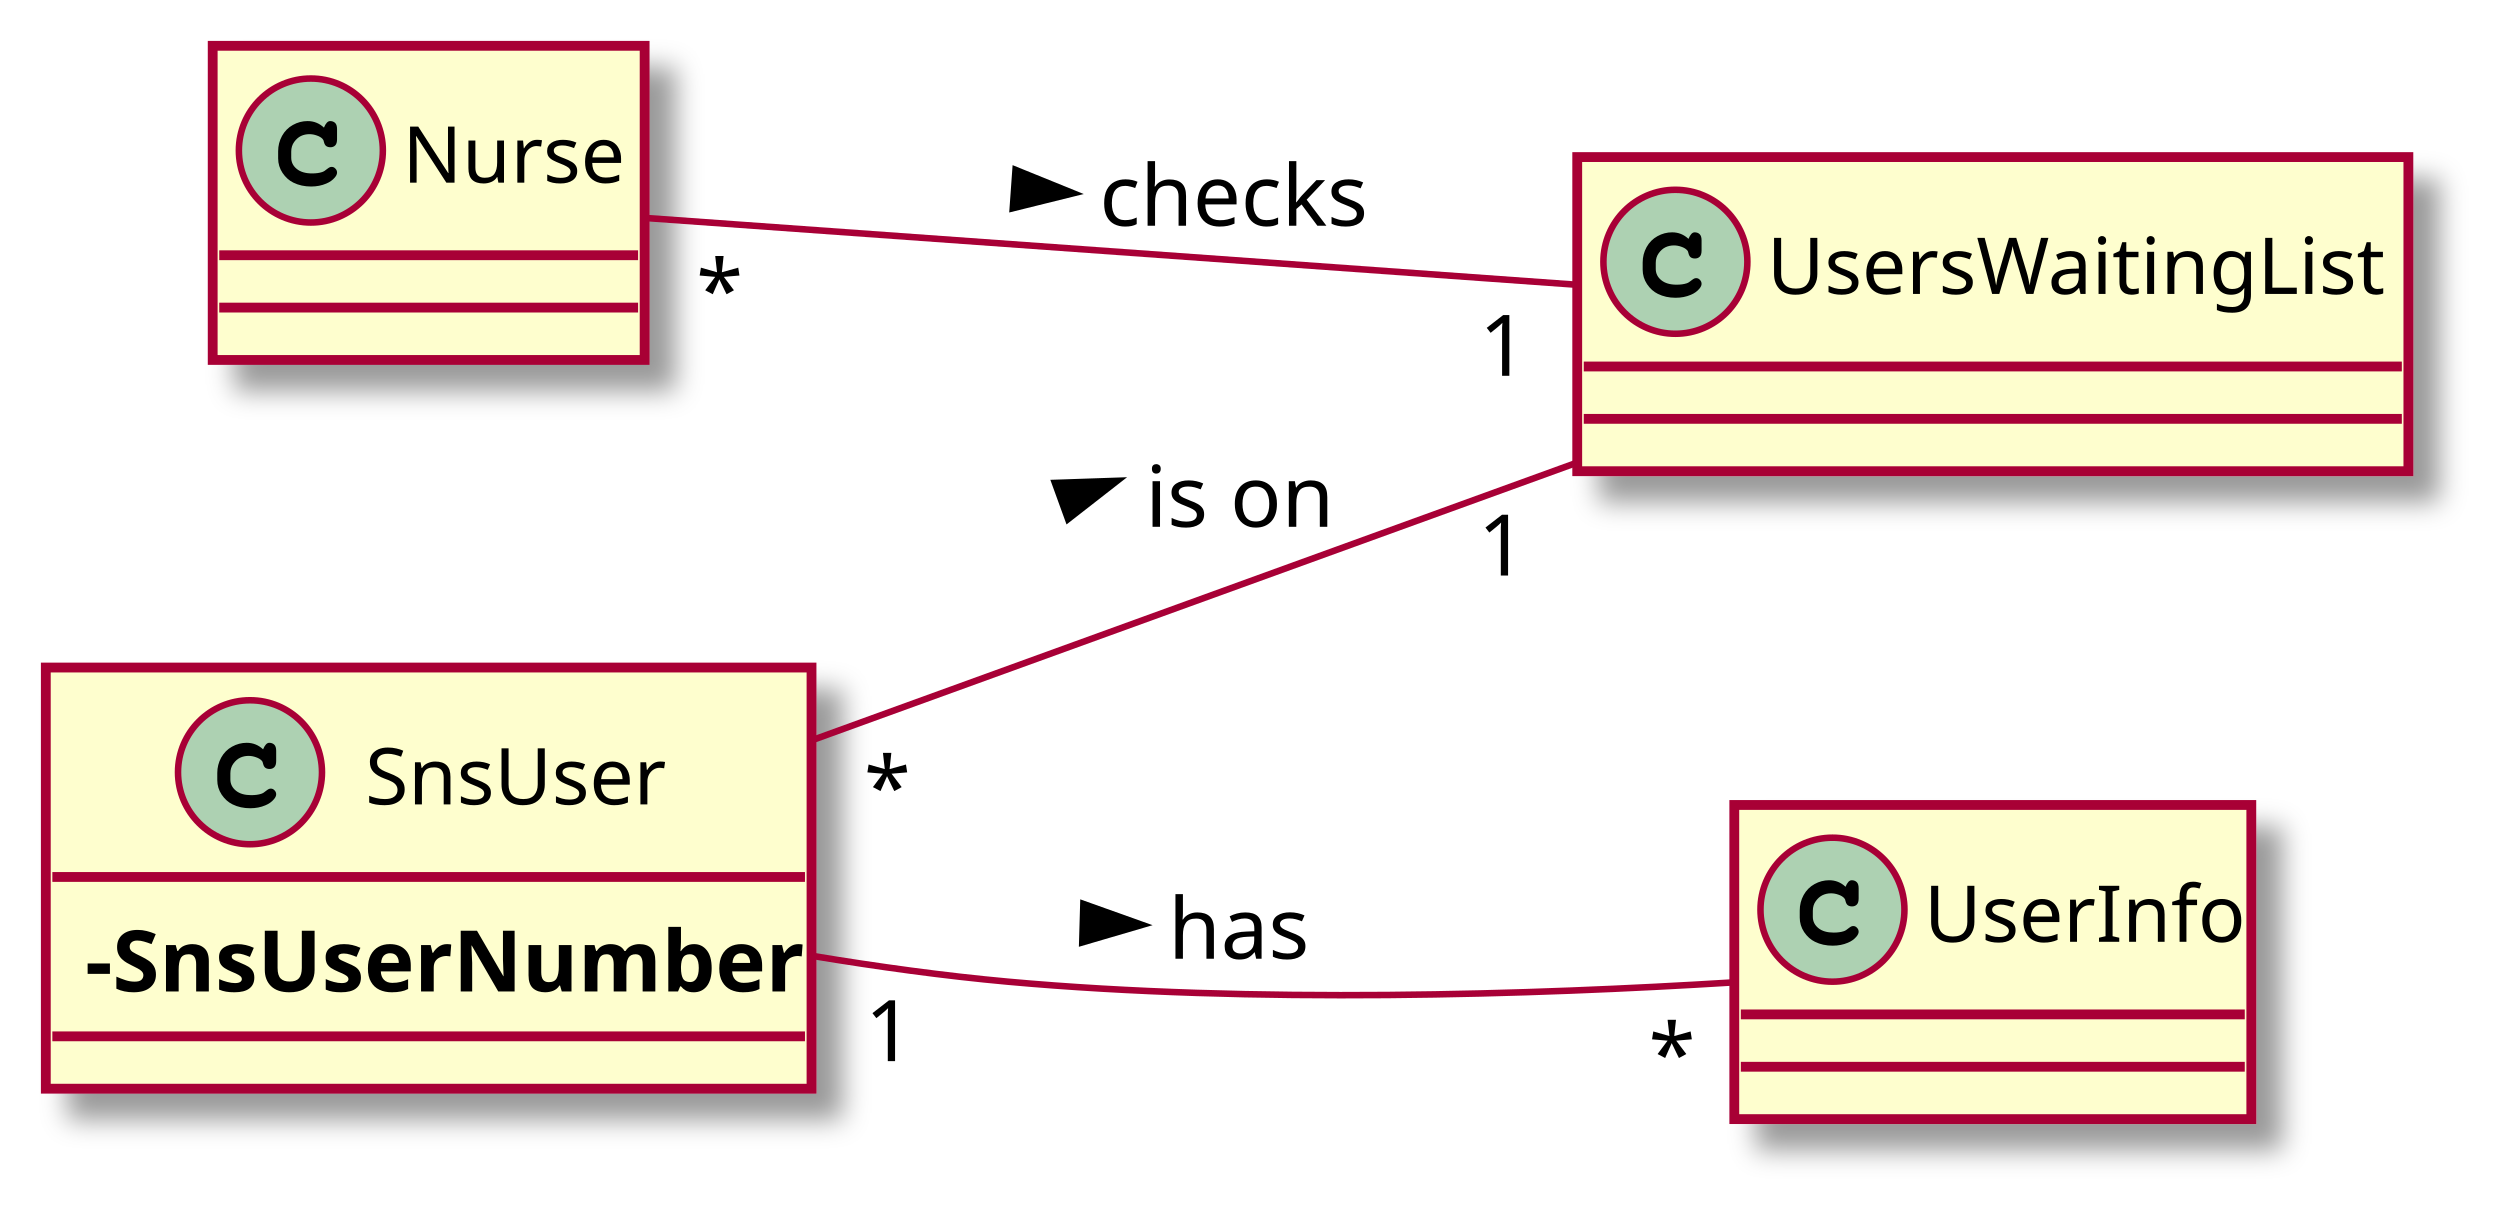
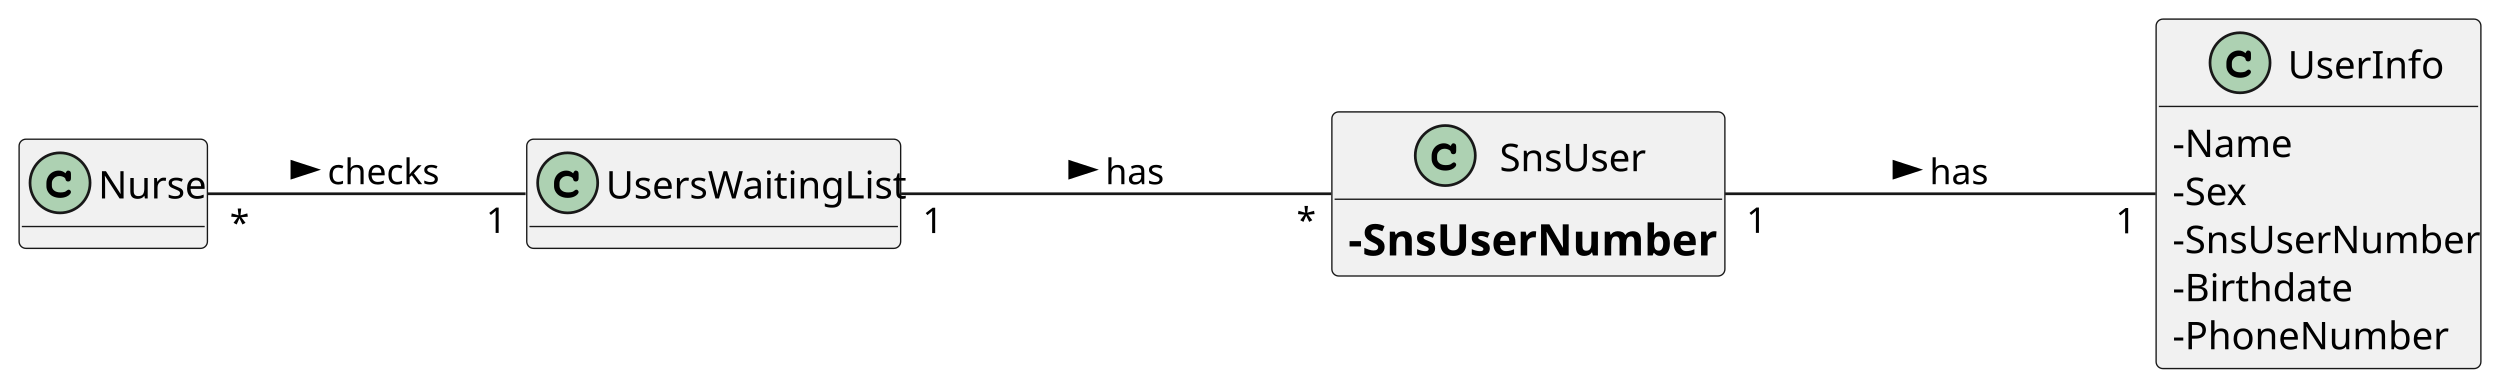
- <svg xmlns="http://www.w3.org/2000/svg" contentScriptType="application/ecmascript" contentStyleType="text/css" height="185px" preserveAspectRatio="none" style="width:382px;height:185px;background:#FFFFFF;" version="1.1" viewBox="0 0 382 185" width="382px" zoomAndPan="magnify">
-   <defs>
-     <filter height="300%" id="f9x0vi2bqnc9o" width="300%" x="-1" y="-1">
-       <feGaussianBlur result="blurOut" stdDeviation="2.0" />
-       <feColorMatrix in="blurOut" result="blurOut2" type="matrix" values="0 0 0 0 0 0 0 0 0 0 0 0 0 0 0 0 0 0 .4 0" />
-       <feOffset dx="4.0" dy="4.0" in="blurOut2" result="blurOut3" />
-       <feBlend in="SourceGraphic" in2="blurOut3" mode="normal" />
-     </filter>
-   </defs>
+ <svg xmlns="http://www.w3.org/2000/svg" contentStyleType="text/css" height="142px" preserveAspectRatio="none" style="width:916px;height:142px;background:#FFFFFF;" version="1.1" viewBox="0 0 916 142" width="916px" zoomAndPan="magnify">
+   <defs />
  <g>
-     <rect codeLine="5" fill="#FEFECE" filter="url(#f9x0vi2bqnc9o)" height="48" id="Nurse" style="stroke:#A80036;stroke-width:1.5;" width="66" x="32.5" y="7" />
-     <ellipse cx="47.5" cy="23" fill="#ADD1B2" rx="11" ry="11" style="stroke:#A80036;stroke-width:1.0;" />
-     <path d="M49.5,19.5 Q49.703,19 49.938,18.75 Q50.172,18.5 50.438,18.5 Q50.906,18.5 51.203,18.781 Q51.5,19.062 51.5,19.719 L51.5,21.281 Q51.5,21.938 51.219,22.219 Q50.938,22.5 50.5,22.5 Q50.109,22.5 49.859,22.328 Q49.609,22.156 49.5,21.703 Q49.453,21.391 49.281,21.219 Q48.969,20.891 48.406,20.703 Q47.844,20.5 47.281,20.5 Q46.578,20.5 45.984,20.781 Q45.406,21.062 44.953,21.688 Q44.5,22.312 44.5,23.172 L44.5,24.094 Q44.5,25.125 45.344,25.812 Q46.188,26.5 47.688,26.5 Q48.578,26.5 49.203,26.297 Q49.562,26.188 49.969,25.828 Q50.234,25.625 50.375,25.562 Q50.516,25.5 50.688,25.5 Q51.016,25.5 51.25,25.766 Q51.5,26.016 51.5,26.375 Q51.5,26.719 51.156,27.125 Q50.656,27.719 49.859,28.047 Q48.812,28.5 47.531,28.5 Q46.031,28.5 44.828,27.906 Q43.859,27.438 43.172,26.422 Q42.5,25.406 42.5,24.203 L42.5,23.109 Q42.5,21.859 43.094,20.766 Q43.703,19.672 44.75,19.094 Q45.812,18.5 47,18.5 Q47.719,18.5 48.344,18.75 Q48.969,19 49.5,19.5 Z " fill="#000000" />
-     <text fill="#000000" font-family="sans-serif" font-size="12" lengthAdjust="spacing" textLength="34" x="61.5" y="27.91">Nurse</text>
-     <line style="stroke:#A80036;stroke-width:1.5;" x1="33.5" x2="97.5" y1="39" y2="39" />
-     <line style="stroke:#A80036;stroke-width:1.5;" x1="33.5" x2="97.5" y1="47" y2="47" />
-     <rect codeLine="6" fill="#FEFECE" filter="url(#f9x0vi2bqnc9o)" height="48" id="UserInfo" style="stroke:#A80036;stroke-width:1.5;" width="79" x="265" y="123" />
-     <ellipse cx="280" cy="139" fill="#ADD1B2" rx="11" ry="11" style="stroke:#A80036;stroke-width:1.0;" />
-     <path d="M282,135.5 Q282.203,135 282.438,134.75 Q282.672,134.5 282.938,134.5 Q283.406,134.5 283.703,134.781 Q284,135.062 284,135.719 L284,137.281 Q284,137.938 283.719,138.219 Q283.438,138.5 283,138.5 Q282.609,138.5 282.359,138.328 Q282.109,138.156 282,137.703 Q281.953,137.391 281.781,137.219 Q281.469,136.891 280.906,136.703 Q280.344,136.5 279.781,136.5 Q279.078,136.5 278.484,136.781 Q277.906,137.062 277.453,137.688 Q277,138.312 277,139.172 L277,140.094 Q277,141.125 277.844,141.812 Q278.688,142.5 280.188,142.5 Q281.078,142.5 281.703,142.297 Q282.062,142.188 282.469,141.828 Q282.734,141.625 282.875,141.562 Q283.016,141.5 283.188,141.5 Q283.516,141.5 283.75,141.766 Q284,142.016 284,142.375 Q284,142.719 283.656,143.125 Q283.156,143.719 282.359,144.047 Q281.312,144.5 280.031,144.5 Q278.531,144.5 277.328,143.906 Q276.359,143.438 275.672,142.422 Q275,141.406 275,140.203 L275,139.109 Q275,137.859 275.594,136.766 Q276.203,135.672 277.25,135.094 Q278.312,134.5 279.5,134.5 Q280.219,134.5 280.844,134.75 Q281.469,135 282,135.5 Z " fill="#000000" />
-     <text fill="#000000" font-family="sans-serif" font-size="12" lengthAdjust="spacing" textLength="47" x="294" y="143.91">UserInfo</text>
-     <line style="stroke:#A80036;stroke-width:1.5;" x1="266" x2="343" y1="155" y2="155" />
-     <line style="stroke:#A80036;stroke-width:1.5;" x1="266" x2="343" y1="163" y2="163" />
-     <rect codeLine="7" fill="#FEFECE" filter="url(#f9x0vi2bqnc9o)" height="48" id="UsersWaitingList" style="stroke:#A80036;stroke-width:1.5;" width="127" x="241" y="24" />
-     <ellipse cx="256" cy="40" fill="#ADD1B2" rx="11" ry="11" style="stroke:#A80036;stroke-width:1.0;" />
-     <path d="M258,36.5 Q258.203,36 258.438,35.75 Q258.672,35.5 258.938,35.5 Q259.406,35.5 259.703,35.781 Q260,36.062 260,36.719 L260,38.281 Q260,38.938 259.719,39.219 Q259.438,39.5 259,39.5 Q258.609,39.5 258.359,39.328 Q258.109,39.156 258,38.703 Q257.953,38.391 257.781,38.219 Q257.469,37.891 256.906,37.703 Q256.344,37.5 255.781,37.5 Q255.078,37.5 254.484,37.781 Q253.906,38.062 253.453,38.688 Q253,39.312 253,40.172 L253,41.094 Q253,42.125 253.844,42.812 Q254.688,43.5 256.188,43.5 Q257.078,43.5 257.703,43.297 Q258.062,43.188 258.469,42.828 Q258.734,42.625 258.875,42.562 Q259.016,42.5 259.188,42.5 Q259.516,42.5 259.75,42.766 Q260,43.016 260,43.375 Q260,43.719 259.656,44.125 Q259.156,44.719 258.359,45.047 Q257.312,45.5 256.031,45.5 Q254.531,45.5 253.328,44.906 Q252.359,44.438 251.672,43.422 Q251,42.406 251,41.203 L251,40.109 Q251,38.859 251.594,37.766 Q252.203,36.672 253.25,36.094 Q254.312,35.5 255.5,35.5 Q256.219,35.5 256.844,35.75 Q257.469,36 258,36.5 Z " fill="#000000" />
-     <text fill="#000000" font-family="sans-serif" font-size="12" lengthAdjust="spacing" textLength="95" x="270" y="44.91">UsersWaitingList</text>
-     <line style="stroke:#A80036;stroke-width:1.5;" x1="242" x2="367" y1="56" y2="56" />
-     <line style="stroke:#A80036;stroke-width:1.5;" x1="242" x2="367" y1="64" y2="64" />
-     <rect codeLine="8" fill="#FEFECE" filter="url(#f9x0vi2bqnc9o)" height="64.352" id="SnsUser" style="stroke:#A80036;stroke-width:1.5;" width="117" x="7" y="102" />
-     <ellipse cx="38.2" cy="118" fill="#ADD1B2" rx="11" ry="11" style="stroke:#A80036;stroke-width:1.0;" />
-     <path d="M40.2,114.5 Q40.403,114 40.638,113.75 Q40.872,113.5 41.138,113.5 Q41.606,113.5 41.903,113.781 Q42.2,114.062 42.2,114.719 L42.2,116.281 Q42.2,116.938 41.919,117.219 Q41.638,117.5 41.2,117.5 Q40.809,117.5 40.559,117.328 Q40.309,117.156 40.2,116.703 Q40.153,116.391 39.981,116.219 Q39.669,115.891 39.106,115.703 Q38.544,115.5 37.981,115.5 Q37.278,115.5 36.684,115.781 Q36.106,116.062 35.653,116.688 Q35.2,117.312 35.2,118.172 L35.2,119.094 Q35.2,120.125 36.044,120.812 Q36.888,121.5 38.388,121.5 Q39.278,121.5 39.903,121.297 Q40.263,121.188 40.669,120.828 Q40.934,120.625 41.075,120.562 Q41.216,120.5 41.388,120.5 Q41.716,120.5 41.95,120.766 Q42.2,121.016 42.2,121.375 Q42.2,121.719 41.856,122.125 Q41.356,122.719 40.559,123.047 Q39.513,123.5 38.231,123.5 Q36.731,123.5 35.528,122.906 Q34.559,122.438 33.872,121.422 Q33.2,120.406 33.2,119.203 L33.2,118.109 Q33.2,116.859 33.794,115.766 Q34.403,114.672 35.45,114.094 Q36.513,113.5 37.7,113.5 Q38.419,113.5 39.044,113.75 Q39.669,114 40.2,114.5 Z " fill="#000000" />
-     <text fill="#000000" font-family="sans-serif" font-size="12" lengthAdjust="spacing" textLength="49" x="55.8" y="122.91">SnsUser</text>
-     <line style="stroke:#A80036;stroke-width:1.5;" x1="8" x2="123" y1="134" y2="134" />
-     <text fill="#000000" font-family="sans-serif" font-size="13" font-weight="bold" lengthAdjust="spacing" textLength="105" x="13" y="151.495">-SnsUserNumber</text>
-     <line style="stroke:#A80036;stroke-width:1.5;" x1="8" x2="123" y1="158.352" y2="158.352" />
-     <path codeLine="13" d="M98.96,33.33 C135.34,35.94 195.21,40.23 240.79,43.5 " fill="none" id="Nurse-UsersWaitingList" style="stroke:#A80036;stroke-width:1.0;" />
-     <polygon fill="#000000" points="163.987,29.533,155.175,25.955,154.755,31.818,163.987,29.533" style="stroke:#000000;stroke-width:1.0;" />
-     <text fill="#000000" font-family="sans-serif" font-size="13" lengthAdjust="spacing" textLength="42" x="168" y="34.495">checks</text>
-     <text fill="#000000" font-family="sans-serif" font-size="13" lengthAdjust="spacing" textLength="5" x="106.377" y="48.992">*</text>
-     <text fill="#000000" font-family="sans-serif" font-size="13" lengthAdjust="spacing" textLength="7" x="226.019" y="57.42">1</text>
-     <path codeLine="14" d="M124.19,146.07 C134.09,147.71 144.31,149.12 154,150 C191.49,153.4 234.47,151.99 264.7,150.12 " fill="none" id="SnsUser-UserInfo" style="stroke:#A80036;stroke-width:1.0;" />
-     <polygon fill="#000000" points="174.498,141.32,165.541,138.121,165.372,143.997,174.498,141.32" style="stroke:#000000;stroke-width:1.0;" />
-     <text fill="#000000" font-family="sans-serif" font-size="13" lengthAdjust="spacing" textLength="21" x="178.5" y="146.495">has</text>
-     <text fill="#000000" font-family="sans-serif" font-size="13" lengthAdjust="spacing" textLength="7" x="132.158" y="162.137">1</text>
-     <text fill="#000000" font-family="sans-serif" font-size="13" lengthAdjust="spacing" textLength="5" x="251.901" y="165.698">*</text>
-     <path codeLine="15" d="M124.17,113.07 C159.52,100.24 204.78,83.82 240.99,70.68 " fill="none" id="SnsUser-UsersWaitingList" style="stroke:#A80036;stroke-width:1.0;" />
-     <polygon fill="#000000" points="170.7,73.47,161.195,73.793,163.2,79.318,170.7,73.47" style="stroke:#000000;stroke-width:1.0;" />
-     <text fill="#000000" font-family="sans-serif" font-size="13" lengthAdjust="spacing" textLength="28" x="175" y="80.495">is on</text>
-     <text fill="#000000" font-family="sans-serif" font-size="13" lengthAdjust="spacing" textLength="5" x="132.007" y="124.909">*</text>
-     <text fill="#000000" font-family="sans-serif" font-size="13" lengthAdjust="spacing" textLength="7" x="225.823" y="87.936">1</text>
+     <g id="elem_Nurse">
+       <rect codeLine="7" fill="#F1F1F1" height="40" id="Nurse" rx="2.5" ry="2.5" style="stroke:#181818;stroke-width:0.5;" width="69" x="7" y="51" />
+       <ellipse cx="22" cy="67" fill="#ADD1B2" rx="11" ry="11" style="stroke:#181818;stroke-width:1.0;" />
+       <path d="M24,63.5 Q24.203,63 24.438,62.75 Q24.672,62.5 24.938,62.5 Q25.406,62.5 25.703,62.781 Q26,63.062 26,63.719 L26,65.281 Q26,65.938 25.719,66.219 Q25.438,66.5 25,66.5 Q24.609,66.5 24.359,66.328 Q24.109,66.156 24,65.703 Q23.953,65.391 23.781,65.219 Q23.469,64.891 22.906,64.703 Q22.344,64.5 21.781,64.5 Q21.078,64.5 20.484,64.781 Q19.906,65.062 19.453,65.688 Q19,66.312 19,67.172 L19,68.094 Q19,69.125 19.844,69.812 Q20.688,70.5 22.188,70.5 Q23.078,70.5 23.703,70.297 Q24.062,70.188 24.469,69.828 Q24.734,69.625 24.875,69.562 Q25.016,69.5 25.188,69.5 Q25.516,69.5 25.75,69.766 Q26,70.016 26,70.375 Q26,70.719 25.656,71.125 Q25.156,71.719 24.359,72.047 Q23.312,72.5 22.031,72.5 Q20.531,72.5 19.328,71.906 Q18.359,71.438 17.672,70.422 Q17,69.406 17,68.203 L17,67.109 Q17,65.859 17.594,64.766 Q18.203,63.672 19.25,63.094 Q20.312,62.5 21.5,62.5 Q22.219,62.5 22.844,62.75 Q23.469,63 24,63.5 Z " fill="#000000" />
+       <text fill="#000000" font-family="sans-serif" font-size="14" lengthAdjust="spacing" textLength="37" x="36" y="72.728">Nurse</text>
+       <line style="stroke:#181818;stroke-width:0.5;" x1="8" x2="75" y1="83" y2="83" />
+     </g>
+     <g id="elem_UserInfo">
+       <rect codeLine="8" fill="#F1F1F1" height="128.047" id="UserInfo" rx="2.5" ry="2.5" style="stroke:#181818;stroke-width:0.5;" width="119" x="790" y="7" />
+       <ellipse cx="820.75" cy="23" fill="#ADD1B2" rx="11" ry="11" style="stroke:#181818;stroke-width:1.0;" />
+       <path d="M822.75,19.5 Q822.953,19 823.188,18.75 Q823.422,18.5 823.688,18.5 Q824.156,18.5 824.453,18.781 Q824.75,19.062 824.75,19.719 L824.75,21.281 Q824.75,21.938 824.469,22.219 Q824.188,22.5 823.75,22.5 Q823.359,22.5 823.109,22.328 Q822.859,22.156 822.75,21.703 Q822.703,21.391 822.531,21.219 Q822.219,20.891 821.656,20.703 Q821.094,20.5 820.531,20.5 Q819.828,20.5 819.234,20.781 Q818.656,21.062 818.203,21.688 Q817.75,22.312 817.75,23.172 L817.75,24.094 Q817.75,25.125 818.594,25.812 Q819.438,26.5 820.938,26.5 Q821.828,26.5 822.453,26.297 Q822.812,26.188 823.219,25.828 Q823.484,25.625 823.625,25.562 Q823.766,25.5 823.938,25.5 Q824.266,25.5 824.5,25.766 Q824.75,26.016 824.75,26.375 Q824.75,26.719 824.406,27.125 Q823.906,27.719 823.109,28.047 Q822.062,28.5 820.781,28.5 Q819.281,28.5 818.078,27.906 Q817.109,27.438 816.422,26.422 Q815.75,25.406 815.75,24.203 L815.75,23.109 Q815.75,21.859 816.344,20.766 Q816.953,19.672 818,19.094 Q819.062,18.5 820.25,18.5 Q820.969,18.5 821.594,18.75 Q822.219,19 822.75,19.5 Z " fill="#000000" />
+       <text fill="#000000" font-family="sans-serif" font-size="14" lengthAdjust="spacing" textLength="52" x="838.25" y="28.729">UserInfo</text>
+       <line style="stroke:#181818;stroke-width:0.5;" x1="791" x2="908" y1="39" y2="39" />
+       <text fill="#000000" font-family="sans-serif" font-size="14" lengthAdjust="spacing" textLength="41" x="796" y="57.533">-Name</text>
+       <text fill="#000000" font-family="sans-serif" font-size="14" lengthAdjust="spacing" textLength="28" x="796" y="75.143">-Sex</text>
+       <text fill="#000000" font-family="sans-serif" font-size="14" lengthAdjust="spacing" textLength="107" x="796" y="92.752">-SnsUserNumber</text>
+       <text fill="#000000" font-family="sans-serif" font-size="14" lengthAdjust="spacing" textLength="62" x="796" y="110.361">-Birthdate</text>
+       <text fill="#000000" font-family="sans-serif" font-size="14" lengthAdjust="spacing" textLength="95" x="796" y="127.971">-PhoneNumber</text>
+     </g>
+     <g id="elem_UsersWaitingList">
+       <rect codeLine="15" fill="#F1F1F1" height="40" id="UsersWaitingList" rx="2.5" ry="2.5" style="stroke:#181818;stroke-width:0.5;" width="137" x="193" y="51" />
+       <ellipse cx="208" cy="67" fill="#ADD1B2" rx="11" ry="11" style="stroke:#181818;stroke-width:1.0;" />
+       <path d="M210,63.5 Q210.203,63 210.438,62.75 Q210.672,62.5 210.938,62.5 Q211.406,62.5 211.703,62.781 Q212,63.062 212,63.719 L212,65.281 Q212,65.938 211.719,66.219 Q211.438,66.5 211,66.5 Q210.609,66.5 210.359,66.328 Q210.109,66.156 210,65.703 Q209.953,65.391 209.781,65.219 Q209.469,64.891 208.906,64.703 Q208.344,64.5 207.781,64.5 Q207.078,64.5 206.484,64.781 Q205.906,65.062 205.453,65.688 Q205,66.312 205,67.172 L205,68.094 Q205,69.125 205.844,69.812 Q206.688,70.5 208.188,70.5 Q209.078,70.5 209.703,70.297 Q210.062,70.188 210.469,69.828 Q210.734,69.625 210.875,69.562 Q211.016,69.5 211.188,69.5 Q211.516,69.5 211.75,69.766 Q212,70.016 212,70.375 Q212,70.719 211.656,71.125 Q211.156,71.719 210.359,72.047 Q209.312,72.5 208.031,72.5 Q206.531,72.5 205.328,71.906 Q204.359,71.438 203.672,70.422 Q203,69.406 203,68.203 L203,67.109 Q203,65.859 203.594,64.766 Q204.203,63.672 205.25,63.094 Q206.312,62.5 207.5,62.5 Q208.219,62.5 208.844,62.75 Q209.469,63 210,63.5 Z " fill="#000000" />
+       <text fill="#000000" font-family="sans-serif" font-size="14" lengthAdjust="spacing" textLength="105" x="222" y="72.728">UsersWaitingList</text>
+       <line style="stroke:#181818;stroke-width:0.5;" x1="194" x2="329" y1="83" y2="83" />
+     </g>
+     <g id="elem_SnsUser">
+       <rect codeLine="16" fill="#F1F1F1" height="60.125" id="SnsUser" rx="2.5" ry="2.5" style="stroke:#181818;stroke-width:0.5;" width="144" x="488" y="41" />
+       <ellipse cx="529.55" cy="57" fill="#ADD1B2" rx="11" ry="11" style="stroke:#181818;stroke-width:1.0;" />
+       <path d="M531.55,53.5 Q531.753,53 531.987,52.75 Q532.222,52.5 532.487,52.5 Q532.956,52.5 533.253,52.781 Q533.55,53.062 533.55,53.719 L533.55,55.281 Q533.55,55.938 533.269,56.219 Q532.987,56.5 532.55,56.5 Q532.159,56.5 531.909,56.328 Q531.659,56.156 531.55,55.703 Q531.503,55.391 531.331,55.219 Q531.019,54.891 530.456,54.703 Q529.894,54.5 529.331,54.5 Q528.628,54.5 528.034,54.781 Q527.456,55.062 527.003,55.688 Q526.55,56.312 526.55,57.172 L526.55,58.094 Q526.55,59.125 527.394,59.812 Q528.237,60.5 529.737,60.5 Q530.628,60.5 531.253,60.297 Q531.612,60.188 532.019,59.828 Q532.284,59.625 532.425,59.562 Q532.566,59.5 532.737,59.5 Q533.066,59.5 533.3,59.766 Q533.55,60.016 533.55,60.375 Q533.55,60.719 533.206,61.125 Q532.706,61.719 531.909,62.047 Q530.862,62.5 529.581,62.5 Q528.081,62.5 526.878,61.906 Q525.909,61.438 525.222,60.422 Q524.55,59.406 524.55,58.203 L524.55,57.109 Q524.55,55.859 525.144,54.766 Q525.753,53.672 526.8,53.094 Q527.862,52.5 529.05,52.5 Q529.769,52.5 530.394,52.75 Q531.019,53 531.55,53.5 Z " fill="#000000" />
+       <text fill="#000000" font-family="sans-serif" font-size="14" lengthAdjust="spacing" textLength="53" x="549.45" y="62.728">SnsUser</text>
+       <line style="stroke:#181818;stroke-width:0.5;" x1="489" x2="631" y1="73" y2="73" />
+       <text fill="#000000" font-family="sans-serif" font-size="16" font-weight="bold" lengthAdjust="spacing" textLength="132" x="494" y="93.609">-SnsUserNumber</text>
+     </g>
+     <g id="link_Nurse_UsersWaitingList">
+       <path codeLine="21" d="M76.08,71 C107.02,71 153.85,71 192.57,71 " fill="none" id="Nurse-UsersWaitingList" style="stroke:#181818;stroke-width:1.0;" />
+       <polygon fill="#000000" points="116,62.176,106.955,59.237,106.955,65.115,116,62.176" style="stroke:#000000;stroke-width:1.0;" />
+       <text fill="#000000" font-family="sans-serif" font-size="13" lengthAdjust="spacing" textLength="42" x="120" y="67.495">checks</text>
+       <text fill="#000000" font-family="sans-serif" font-size="13" lengthAdjust="spacing" textLength="5" x="84.191" y="86.284">*</text>
+       <text fill="#000000" font-family="sans-serif" font-size="13" lengthAdjust="spacing" textLength="7" x="178.101" y="85.338">1</text>
+     </g>
+     <g id="link_SnsUser_UserInfo">
+       <path codeLine="22" d="M632.07,71 C680.62,71 744.19,71 789.85,71 " fill="none" id="SnsUser-UserInfo" style="stroke:#181818;stroke-width:1.0;" />
+       <polygon fill="#000000" points="703,62.176,693.955,59.237,693.955,65.115,703,62.176" style="stroke:#000000;stroke-width:1.0;" />
+       <text fill="#000000" font-family="sans-serif" font-size="13" lengthAdjust="spacing" textLength="21" x="707" y="67.495">has</text>
+       <text fill="#000000" font-family="sans-serif" font-size="13" lengthAdjust="spacing" textLength="7" x="639.863" y="85.332">1</text>
+       <text fill="#000000" font-family="sans-serif" font-size="13" lengthAdjust="spacing" textLength="7" x="775.154" y="85.489">1</text>
+     </g>
+     <g id="link_UsersWaitingList_SnsUser">
+       <path codeLine="23" d="M330.15,71 C377.24,71 439.91,71 487.76,71 " fill="none" id="UsersWaitingList-SnsUser" style="stroke:#181818;stroke-width:1.0;" />
+       <polygon fill="#000000" points="401,62.176,391.955,59.237,391.955,65.115,401,62.176" style="stroke:#000000;stroke-width:1.0;" />
+       <text fill="#000000" font-family="sans-serif" font-size="13" lengthAdjust="spacing" textLength="21" x="405" y="67.495">has</text>
+       <text fill="#000000" font-family="sans-serif" font-size="13" lengthAdjust="spacing" textLength="7" x="338.041" y="85.389">1</text>
+       <text fill="#000000" font-family="sans-serif" font-size="13" lengthAdjust="spacing" textLength="5" x="475.052" y="85.332">*</text>
+     </g>
  </g>
</svg>
